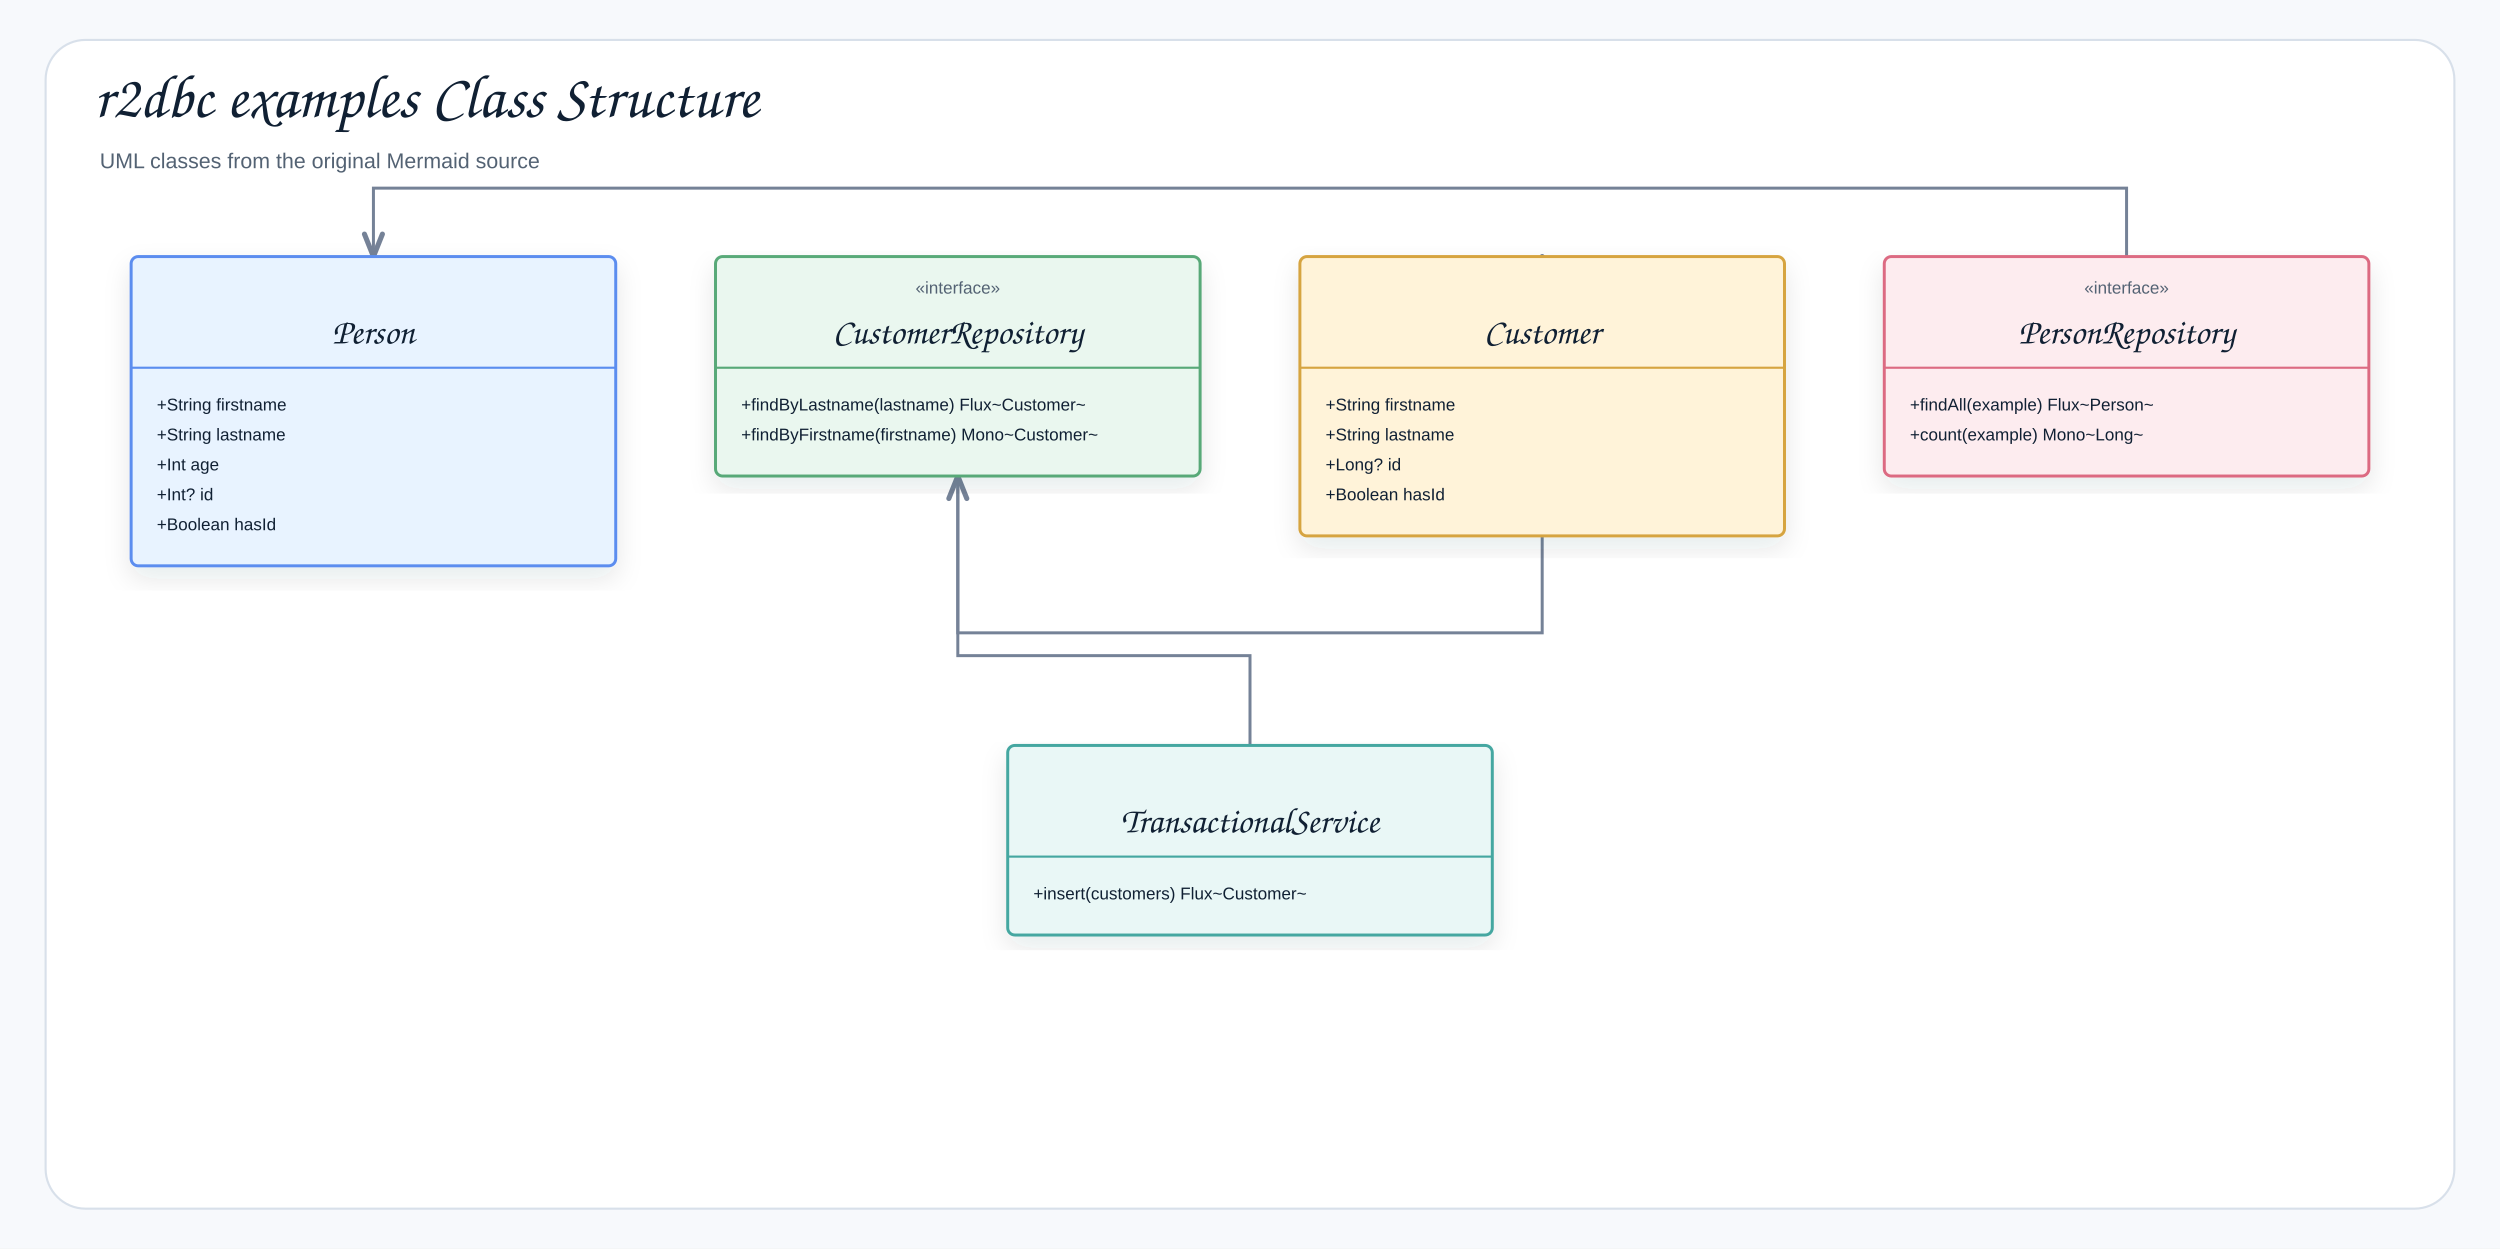
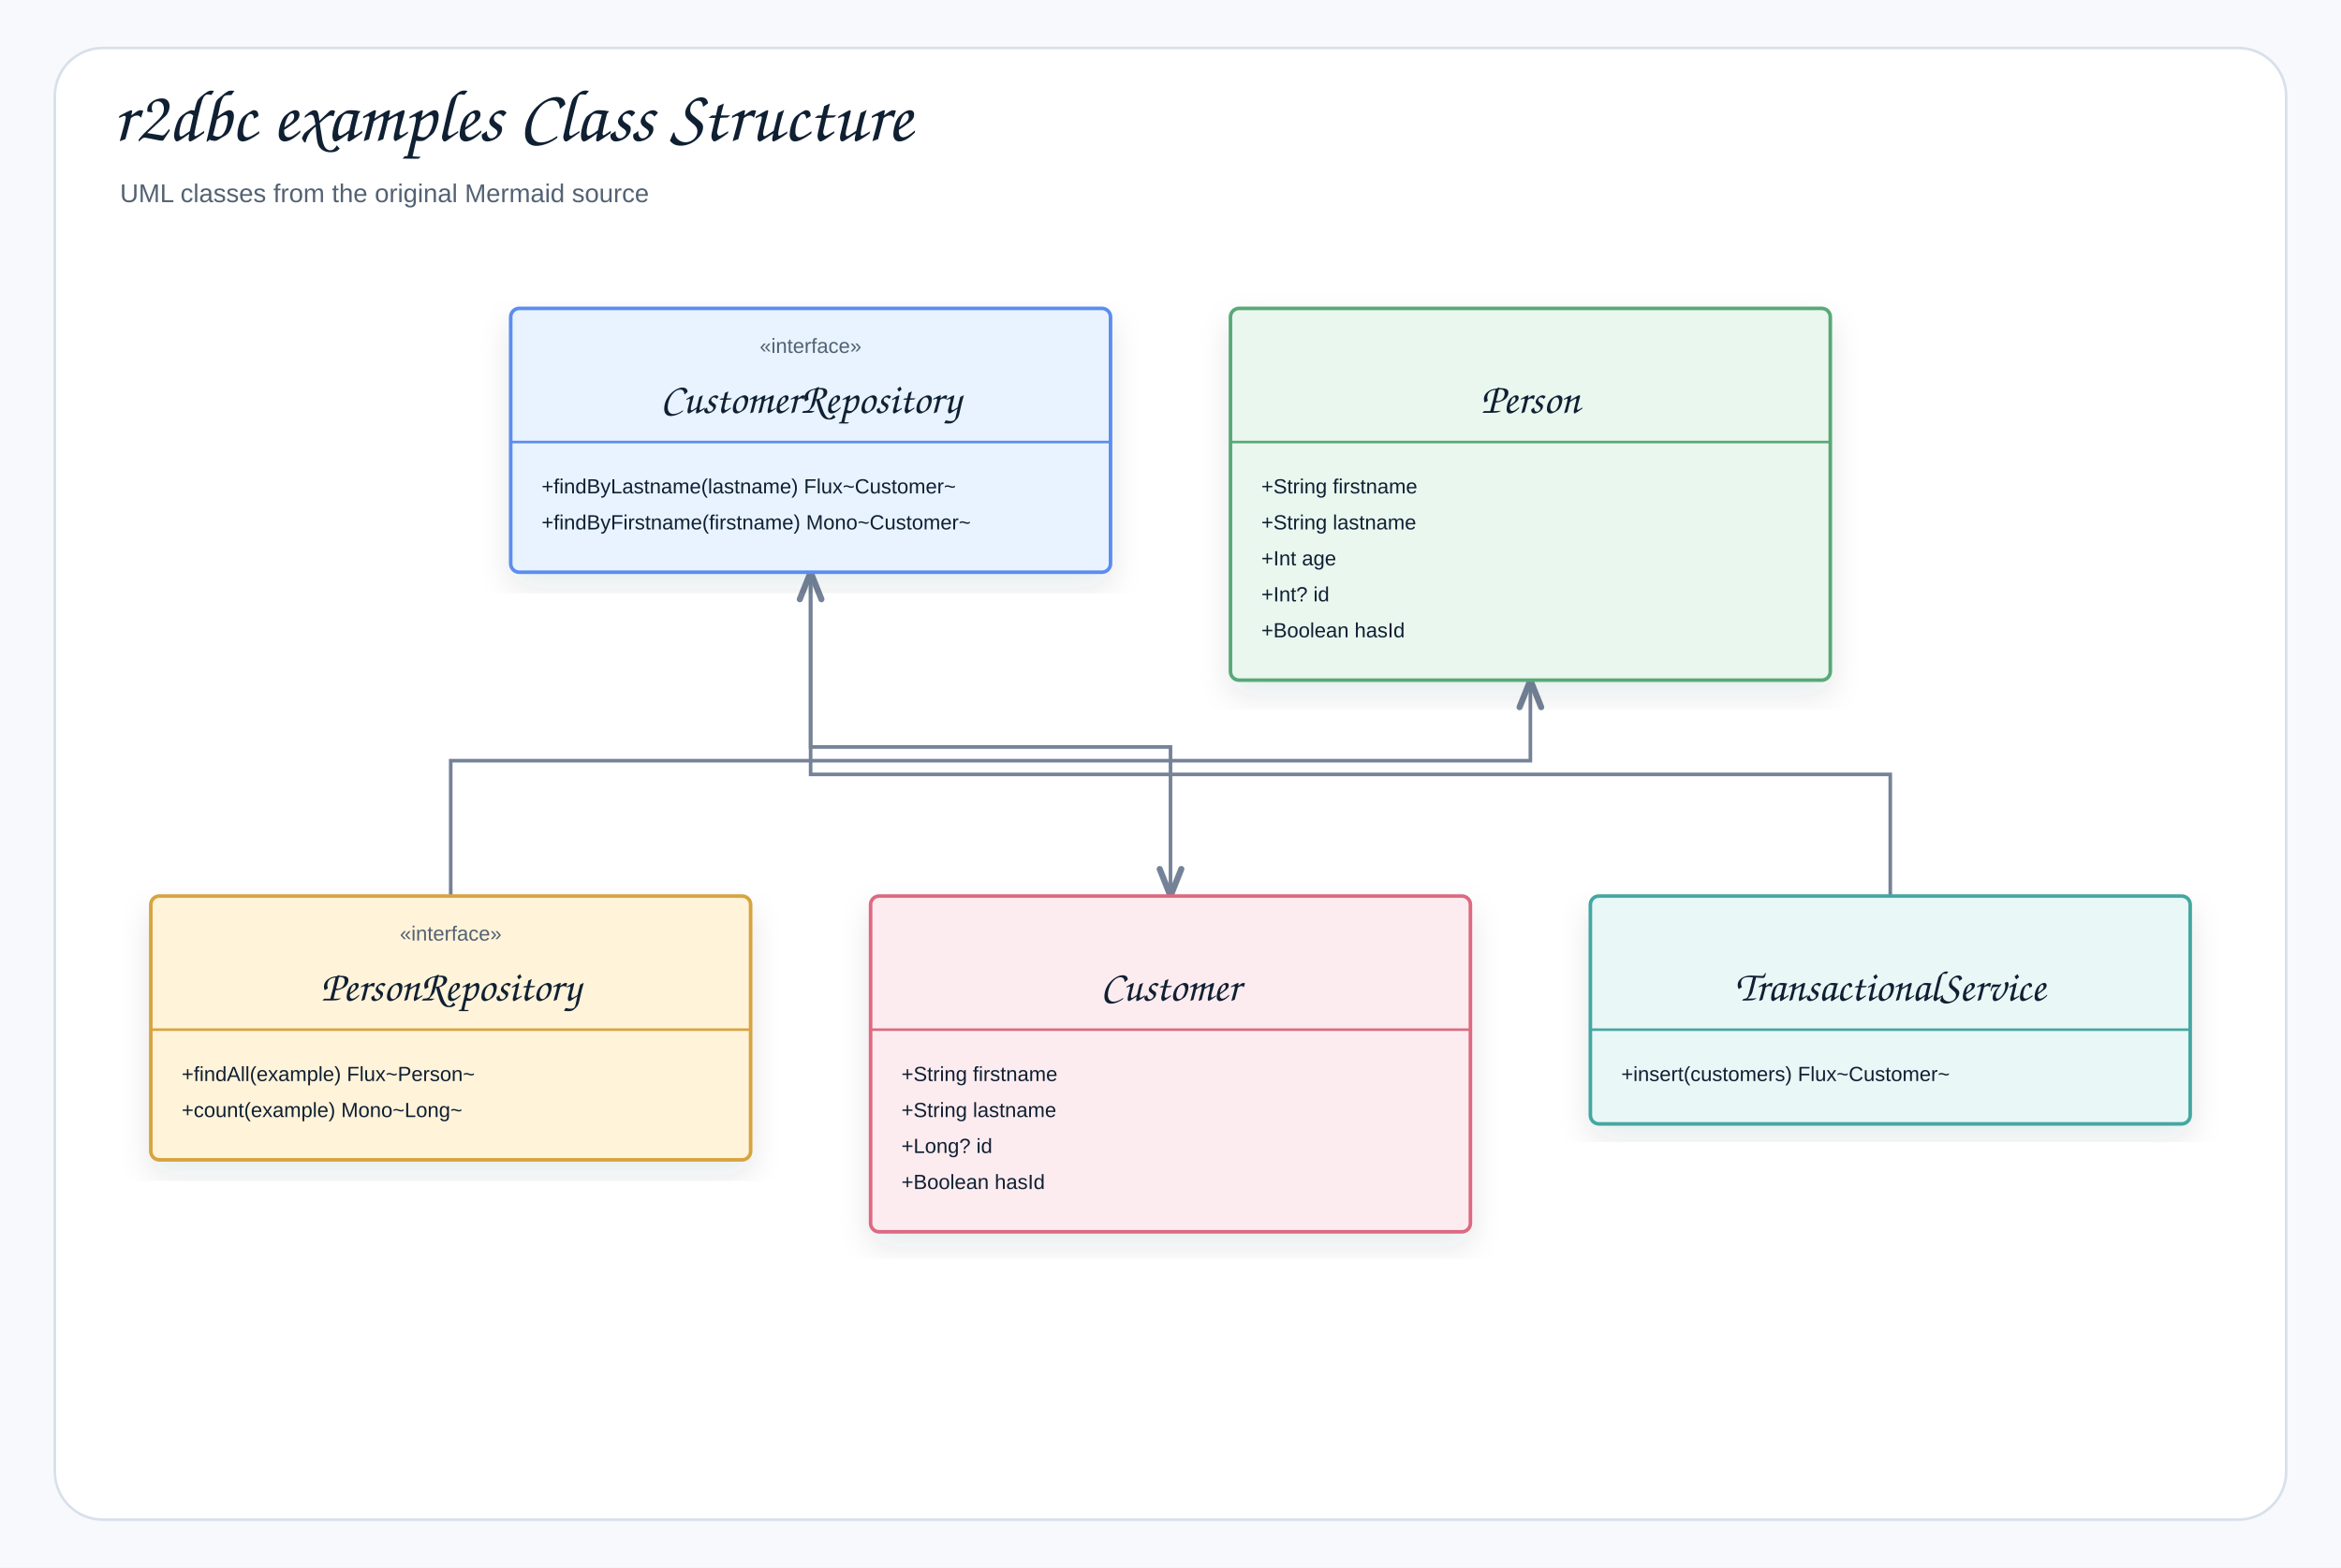
- <svg xmlns="http://www.w3.org/2000/svg" width="1754" height="876" viewBox="0 0 1754 876" role="img" aria-label="r2dbc examples Class Structure">
+ <svg xmlns="http://www.w3.org/2000/svg" width="1366" height="915" viewBox="0 0 1366 915" role="img" aria-label="r2dbc examples Class Structure">
  <defs>
    <filter id="shadow" x="-8%" y="-8%" width="116%" height="116%">
      <feDropShadow dx="0" dy="8" stdDeviation="9" flood-color="#1f2937" flood-opacity="0.10" />
    </filter>
    <marker id="openArrow" markerWidth="10" markerHeight="8" refX="8.5" refY="4" orient="auto" markerUnits="strokeWidth">
      <path d="M 1 1 L 8.5 4 L 1 7" fill="none" stroke="#758297" stroke-width="1.7" stroke-linecap="round" stroke-linejoin="round" />
    </marker>
    <marker id="inherit" markerWidth="11" markerHeight="10" refX="9.5" refY="5" orient="auto" markerUnits="strokeWidth">
      <path d="M 0.5 1 L 9.5 5 L 0.5 9 Z" fill="#ffffff" stroke="#758297" stroke-width="1.7" />
    </marker>
    <style>
    .canvas{fill:#f7f9fc}.frame{fill:#fff;stroke:#d8e0ea;stroke-width:1.5}
    .title{font-family:"Architects Daughter","Comic Sans MS","Comic Sans",cursive;font-size:43px;font-weight:400;fill:#102033}
    .subtitle{font-family:"Comic Sans MS","Comic Sans","Comic Neue",Arial,sans-serif;font-size:15px;font-weight:400;fill:#536273}
    .label{font-family:"Architects Daughter","Comic Sans MS","Comic Sans",cursive;font-size:25px;font-weight:400;fill:#102033}
    .smallLabel{font-family:"Architects Daughter","Comic Sans MS","Comic Sans",cursive;font-size:21px;font-weight:400;fill:#102033}
    .mono{font-family:"Comic Sans MS","Comic Sans","Comic Neue",Arial,sans-serif;font-size:12px;font-weight:400;fill:#102033}
    .small{font-family:"Comic Sans MS","Comic Sans","Comic Neue",Arial,sans-serif;font-size:12px;font-weight:400;fill:#536273}
    .strong{font-family:"Comic Sans MS","Comic Sans","Comic Neue",Arial,sans-serif;font-size:13px;font-weight:400;fill:#102033}
    .card{stroke-width:2.1;filter:url(#shadow)}.compartment{stroke-width:1.5;fill:none}
    .line{stroke:#758297;stroke-width:2.1;fill:none;marker-end:url(#openArrow)}
    .plainLine{stroke:#758297;stroke-width:2.1;fill:none}
    .dashed{stroke:#758297;stroke-width:2.1;stroke-dasharray:7 6;fill:none;marker-end:url(#openArrow)}
    .inheritLine{stroke:#758297;stroke-width:2.2;fill:none;marker-end:url(#inherit)}
    .implLine{stroke:#758297;stroke-width:2.2;stroke-dasharray:8 7;fill:none;marker-end:url(#inherit)}
  </style>
  </defs>
-   <rect class="canvas" width="1754" height="876" />
-   <rect class="frame" x="32" y="28" width="1690" height="820" rx="28" />
+   <rect class="canvas" width="1366" height="915" />
+   <rect class="frame" x="32" y="28" width="1302" height="859" rx="28" />
  <text class="title" x="66" y="82">r2dbc examples Class Structure</text>
  <text class="subtitle" x="70" y="118">UML classes from the original Mermaid source</text>
-   <path class="line" d="M877 523 L877 460 L672 460 L672 334" />
-   <path class="line" d="M1492 334 L1492 132 L262 132 L262 180" />
-   <path class="line" d="M672 334 L672 444 L1082 444 L1082 180" />
-   <g transform="translate(92,180)">
-     <rect class="card" x="0" y="0" width="340" height="217" rx="5" fill="#E8F3FF" stroke="#5B8DEF" />
-     <line class="compartment" x1="0" y1="78" x2="340" y2="78" stroke="#5B8DEF" />
-     <text class="small" x="170" y="26" text-anchor="middle" />
-     <text class="label" x="170" y="61" text-anchor="middle">Person</text>
+   <path class="line" d="M1103 523 L1103 452 L473 452 L473 334" />
+   <path class="line" d="M263 523 L263 444 L893 444 L893 397" />
+   <path class="line" d="M473 334 L473 436 L683 436 L683 523" />
+   <g transform="translate(298,180)">
+     <rect class="card" x="0" y="0" width="350" height="154" rx="5" fill="#E8F3FF" stroke="#5B8DEF" />
+     <line class="compartment" x1="0" y1="78" x2="350" y2="78" stroke="#5B8DEF" />
+     <text class="small" x="175" y="26" text-anchor="middle">«interface»</text>
+     <text class="label" x="175" y="61" text-anchor="middle">CustomerRepository</text>
+     <text class="mono" x="18" y="108">+findByLastname(lastname) Flux~Customer~</text>
+     <text class="mono" x="18" y="129">+findByFirstname(firstname) Mono~Customer~</text>
+   </g>
+   <g transform="translate(718,180)">
+     <rect class="card" x="0" y="0" width="350" height="217" rx="5" fill="#EAF7EF" stroke="#58A978" />
+     <line class="compartment" x1="0" y1="78" x2="350" y2="78" stroke="#58A978" />
+     <text class="small" x="175" y="26" text-anchor="middle" />
+     <text class="label" x="175" y="61" text-anchor="middle">Person</text>
    <text class="mono" x="18" y="108">+String firstname</text>
    <text class="mono" x="18" y="129">+String lastname</text>
    <text class="mono" x="18" y="150">+Int age</text>
    <text class="mono" x="18" y="171">+Int? id</text>
    <text class="mono" x="18" y="192">+Boolean hasId</text>
  </g>
-   <g transform="translate(502,180)">
-     <rect class="card" x="0" y="0" width="340" height="154" rx="5" fill="#EAF7EF" stroke="#58A978" />
-     <line class="compartment" x1="0" y1="78" x2="340" y2="78" stroke="#58A978" />
-     <text class="small" x="170" y="26" text-anchor="middle">«interface»</text>
-     <text class="label" x="170" y="61" text-anchor="middle">CustomerRepository</text>
-     <text class="mono" x="18" y="108">+findByLastname(lastname) Flux~Customer~</text>
-     <text class="mono" x="18" y="129">+findByFirstname(firstname) Mono~Customer~</text>
+   <g transform="translate(88,523)">
+     <rect class="card" x="0" y="0" width="350" height="154" rx="5" fill="#FFF3D9" stroke="#D6A441" />
+     <line class="compartment" x1="0" y1="78" x2="350" y2="78" stroke="#D6A441" />
+     <text class="small" x="175" y="26" text-anchor="middle">«interface»</text>
+     <text class="label" x="175" y="61" text-anchor="middle">PersonRepository</text>
+     <text class="mono" x="18" y="108">+findAll(example) Flux~Person~</text>
+     <text class="mono" x="18" y="129">+count(example) Mono~Long~</text>
  </g>
-   <g transform="translate(912,180)">
-     <rect class="card" x="0" y="0" width="340" height="196" rx="5" fill="#FFF3D9" stroke="#D6A441" />
-     <line class="compartment" x1="0" y1="78" x2="340" y2="78" stroke="#D6A441" />
-     <text class="small" x="170" y="26" text-anchor="middle" />
-     <text class="label" x="170" y="61" text-anchor="middle">Customer</text>
+   <g transform="translate(508,523)">
+     <rect class="card" x="0" y="0" width="350" height="196" rx="5" fill="#FDECEF" stroke="#DC6B82" />
+     <line class="compartment" x1="0" y1="78" x2="350" y2="78" stroke="#DC6B82" />
+     <text class="small" x="175" y="26" text-anchor="middle" />
+     <text class="label" x="175" y="61" text-anchor="middle">Customer</text>
    <text class="mono" x="18" y="108">+String firstname</text>
    <text class="mono" x="18" y="129">+String lastname</text>
    <text class="mono" x="18" y="150">+Long? id</text>
    <text class="mono" x="18" y="171">+Boolean hasId</text>
  </g>
-   <g transform="translate(1322,180)">
-     <rect class="card" x="0" y="0" width="340" height="154" rx="5" fill="#FDECEF" stroke="#DC6B82" />
-     <line class="compartment" x1="0" y1="78" x2="340" y2="78" stroke="#DC6B82" />
-     <text class="small" x="170" y="26" text-anchor="middle">«interface»</text>
-     <text class="label" x="170" y="61" text-anchor="middle">PersonRepository</text>
-     <text class="mono" x="18" y="108">+findAll(example) Flux~Person~</text>
-     <text class="mono" x="18" y="129">+count(example) Mono~Long~</text>
-   </g>
-   <g transform="translate(707,523)">
-     <rect class="card" x="0" y="0" width="340" height="133" rx="5" fill="#E9F7F6" stroke="#45A7A1" />
-     <line class="compartment" x1="0" y1="78" x2="340" y2="78" stroke="#45A7A1" />
-     <text class="small" x="170" y="26" text-anchor="middle" />
-     <text class="label" x="170" y="61" text-anchor="middle">TransactionalService</text>
+   <g transform="translate(928,523)">
+     <rect class="card" x="0" y="0" width="350" height="133" rx="5" fill="#E9F7F6" stroke="#45A7A1" />
+     <line class="compartment" x1="0" y1="78" x2="350" y2="78" stroke="#45A7A1" />
+     <text class="small" x="175" y="26" text-anchor="middle" />
+     <text class="label" x="175" y="61" text-anchor="middle">TransactionalService</text>
    <text class="mono" x="18" y="108">+insert(customers) Flux~Customer~</text>
  </g>
</svg>
